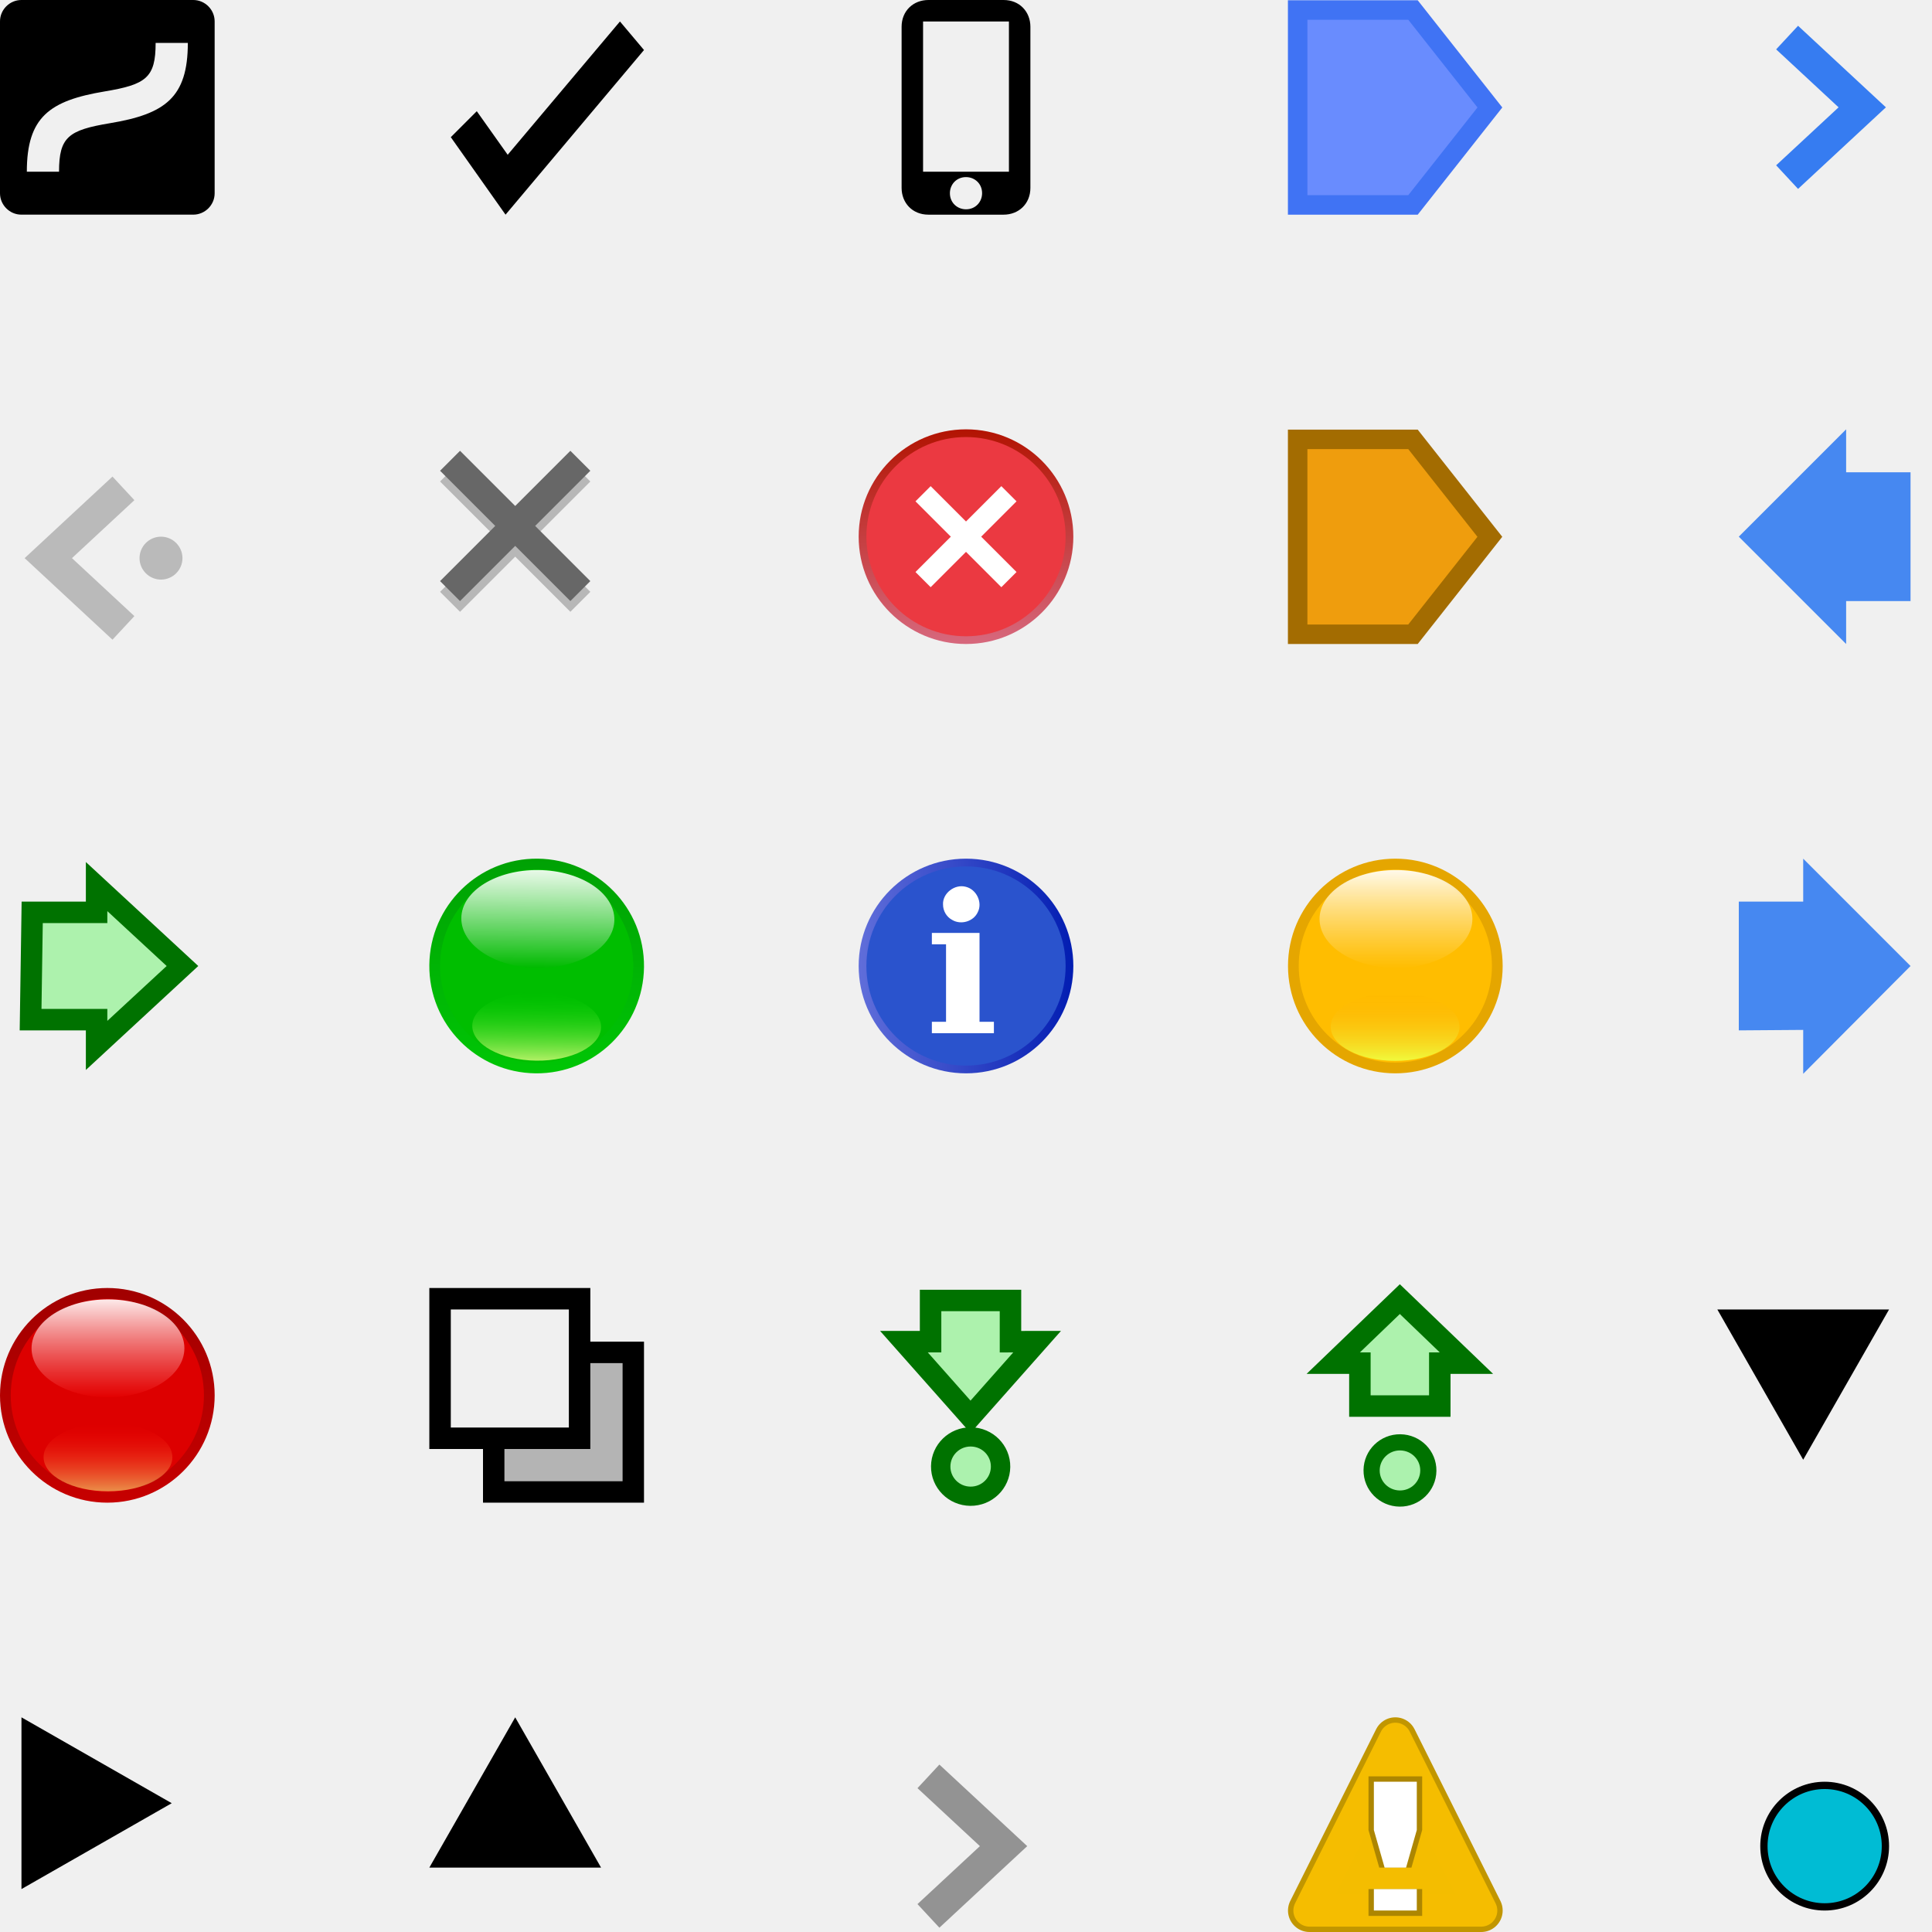
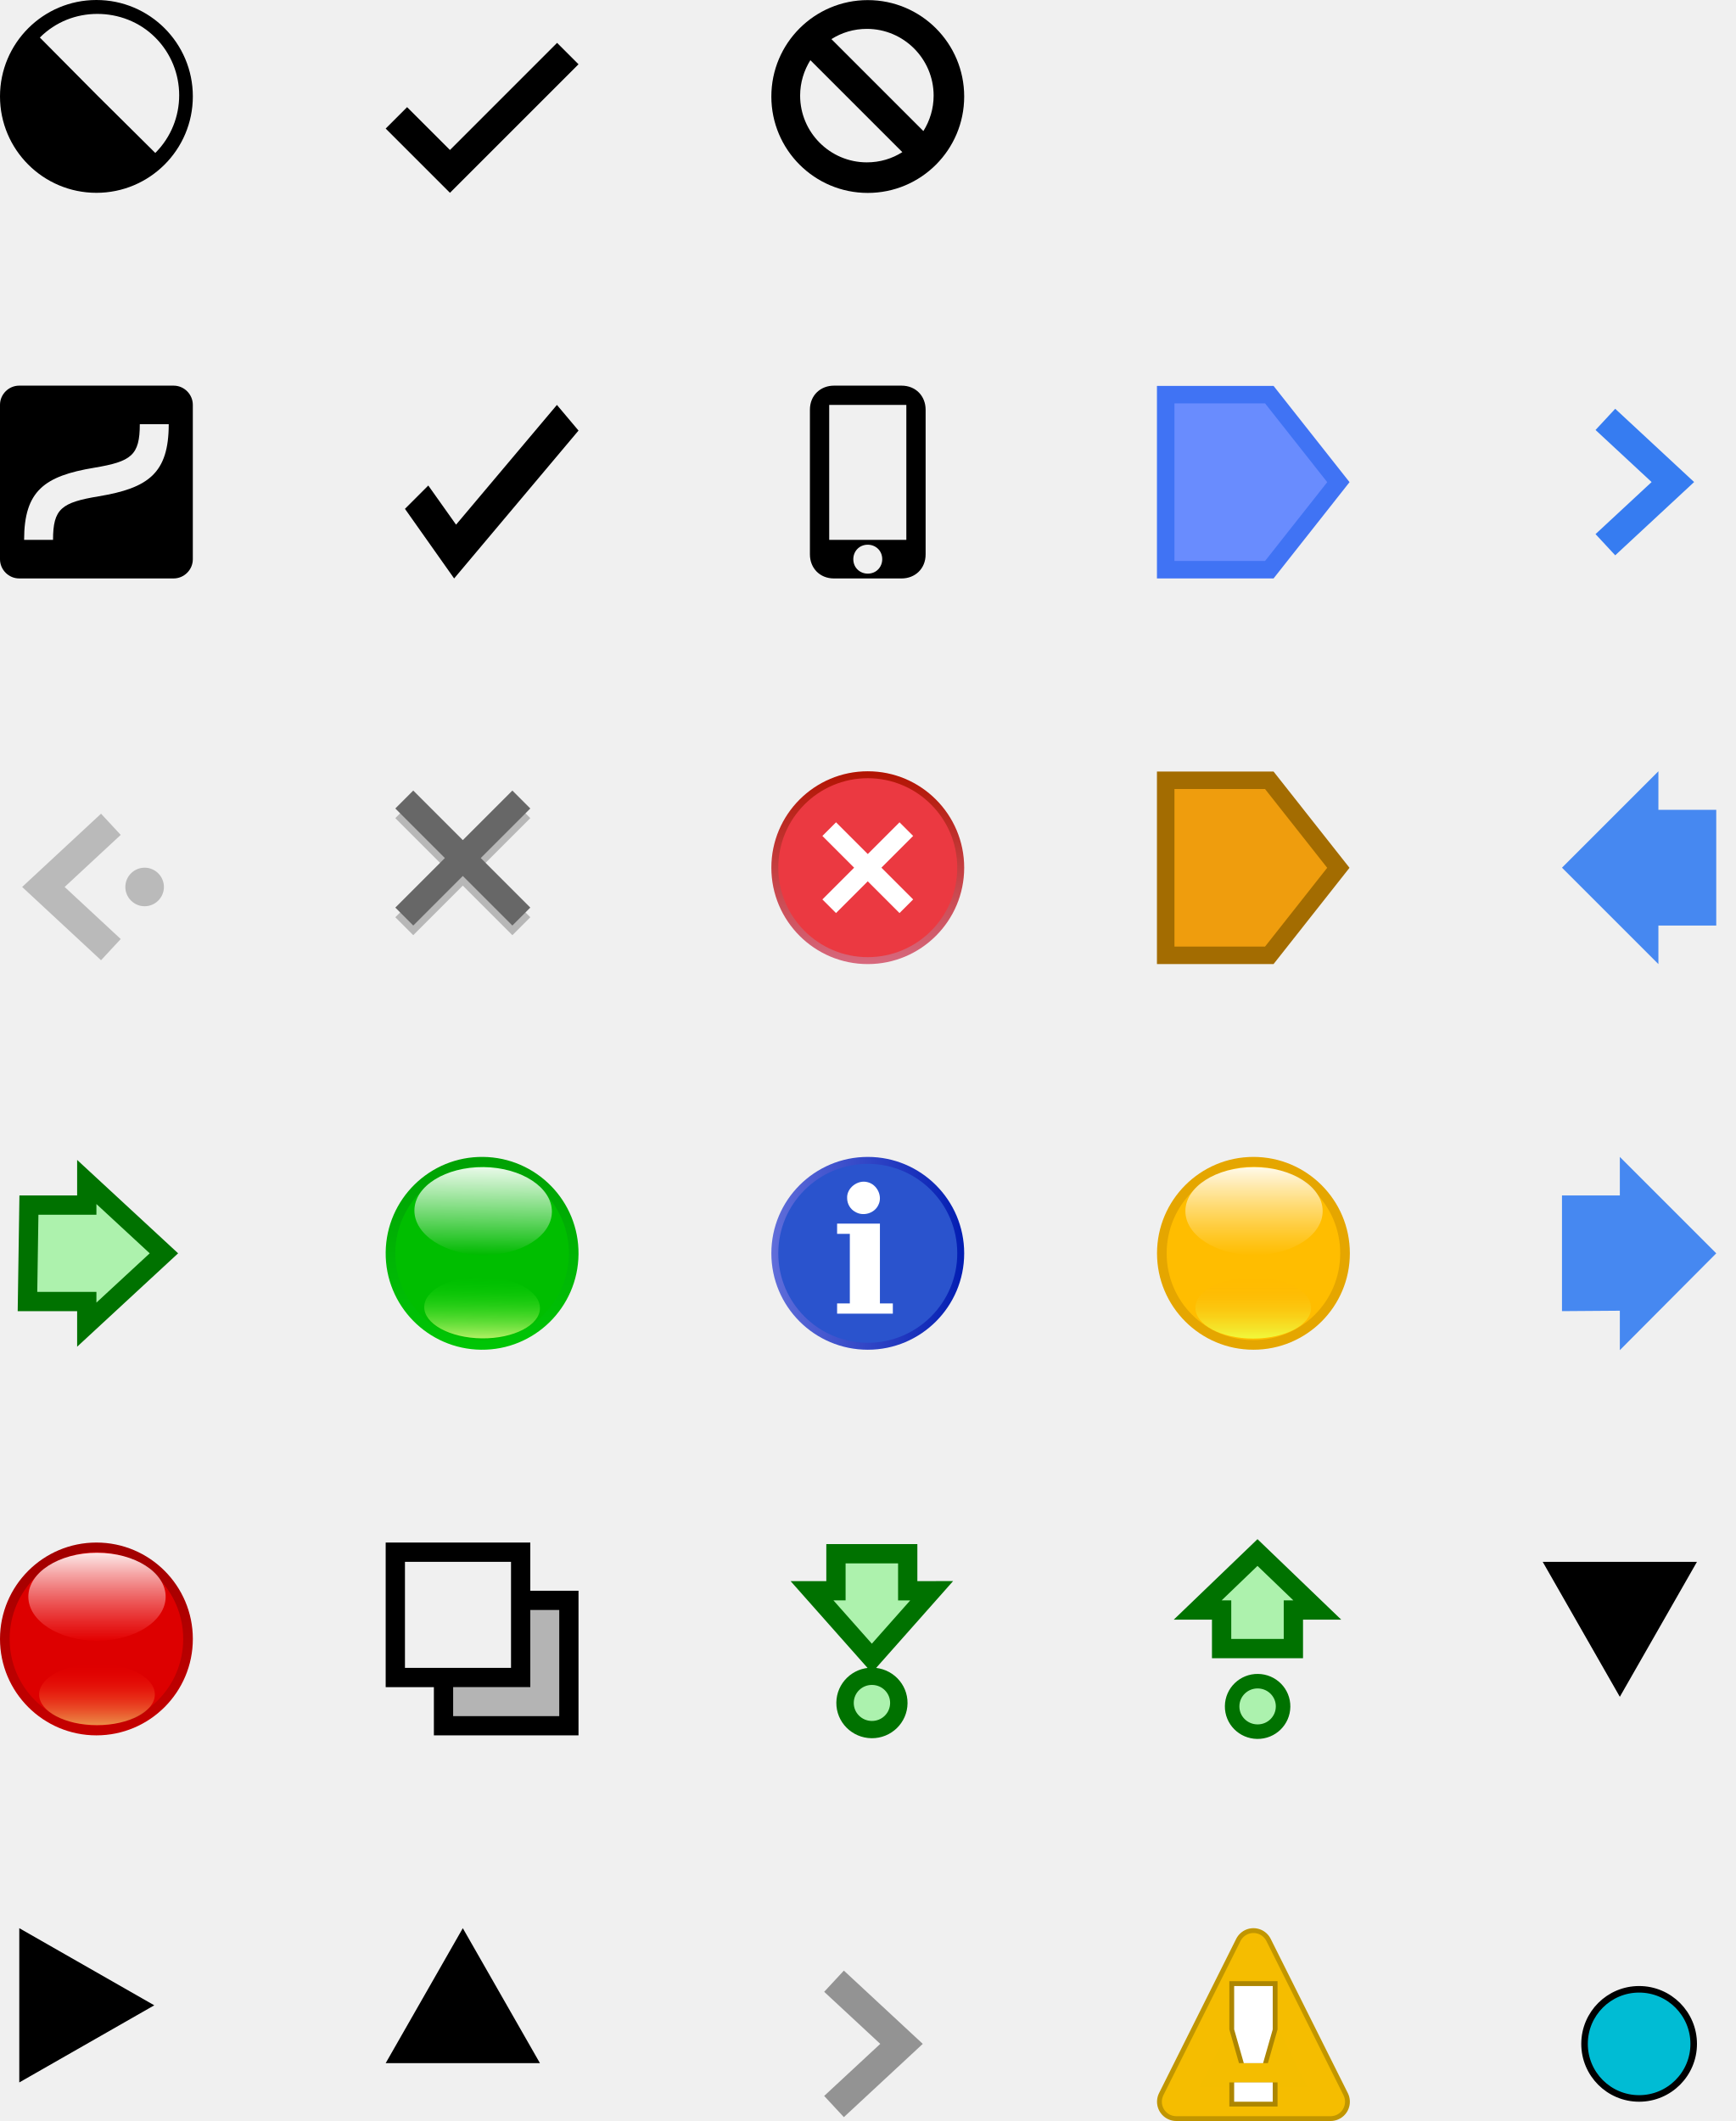
- <svg xmlns="http://www.w3.org/2000/svg" xmlns:xlink="http://www.w3.org/1999/xlink" width="90" height="90" id="svg4185" version="1.1">
+ <svg xmlns="http://www.w3.org/2000/svg" xmlns:xlink="http://www.w3.org/1999/xlink" width="90" height="110" id="svg4185" version="1.1">
  <defs id="defs4457" />
-   <g id="g4187">
+   <g id="g4187" transform="translate(0,20)">
    <path transform="translate(-80,-20)" d="m 80,20.995 c 0,-0.55 0.456,-0.995 0.995,-0.995 h 8.009 c 0.55,0 0.995,0.456 0.995,0.995 v 8.009 c 0,0.55 -0.456,0.995 -0.995,0.995 H 80.995 C 80.446,30 80,29.544 80,29.004 z m 5.123,4.744 c 2.567,-0.428 3.627,-1.193 3.627,-3.74 h -1.5 c 0,1.62 -0.441,1.938 -2.373,2.26 -2.567,0.428 -3.627,1.193 -3.627,3.74 h 1.5 c 0,-1.62 0.441,-1.938 2.373,-2.26 z" id="path4191" />
  </g>
-   <g transform="translate(20,0)" id="g4193">
+   <g transform="translate(20,20)" id="g4193">
    <path transform="translate(-128,-109)" d="m 131.65,116.21 -1.44,-2.03 -1.21,1.21 2.55,3.61 6.45,-7.67 -1.12,-1.33 z" id="path4197" />
  </g>
-   <g transform="translate(0,20)" id="g4199">
+   <g transform="translate(0,40)" id="g4199">
    <path transform="translate(-40,-19)" d="m 46.5,25 c 0,0.55 0.45,1 1,1 0.55,0 1,-0.45 1,-1 0,-0.55 -0.45,-1 -1,-1 -0.55,0 -1,0.45 -1,1" id="path4203" style="fill:#bababa" />
    <path transform="translate(-40,-19)" d="m 45.75,21.75 -3.5,3.25 3.5,3.25" id="path4205" style="fill:none;stroke:#bababa;stroke-width:1.5" />
  </g>
-   <g transform="translate(20,20)" id="g4207">
+   <g transform="translate(20,40)" id="g4207">
    <path transform="translate(-177,-98)" d="m 184.5,100.43 -0.93,-0.93 -2.57,2.57 -2.57,-2.57 -0.93,0.93 2.57,2.57 -2.57,2.57 0.93,0.93 2.57,-2.57 2.57,2.57 0.93,-0.93 -2.57,-2.57 2.57,-2.57 z" id="path4211" style="fill-opacity:0.24" />
    <path transform="translate(-177,-98)" d="M 184.5,99.93 183.57,99 181,101.57 178.43,99 l -0.93,0.93 2.57,2.57 -2.57,2.57 0.93,0.93 2.57,-2.57 2.57,2.57 0.93,-0.93 -2.57,-2.57 2.57,-2.57 z" id="path4213" style="fill:#676767" />
  </g>
-   <g transform="translate(40,0)" id="g4215">
+   <g transform="translate(40,20)" id="g4215">
    <path transform="translate(-100,0)" d="m 103.25,-4.7795e-7 c -0.7,0 -1.25,0.5 -1.25,1.25 v 7.5 c 0,0.7 0.5,1.25 1.25,1.25 h 3.5 c 0.7,0 1.25,-0.5 1.25,-1.25 v -7.5 C 108,0.55 107.5,-4.7795e-7 106.75,-4.7795e-7 z M 103,1 h 4 V 8 h -4 z m 2,7.25 c 0.4,0 0.75,0.3 0.75,0.75 0,0.4 -0.3,0.75 -0.75,0.75 -0.4,0 -0.75,-0.3 -0.75,-0.75 0,-0.4 0.3,-0.75 0.75,-0.75 z" id="path4219" />
  </g>
-   <g transform="translate(40,20)" id="g4221">
+   <g transform="translate(40,40)" id="g4221">
    <path transform="translate(-20,0)" d="m 25,-4.7795e-7 c -2.76,0 -5,2.24 -5,5 0,2.76 2.24,5 5,5 2.76,0 5,-2.24 5,-5 C 30,2.24 27.76,-4.7795e-7 25,-4.7795e-7" id="path4225" style="fill:url(#sprite6_a)" />
    <path transform="translate(-20,0)" d="m 20.36,5 c 0,2.56 2.08,4.64 4.64,4.64 2.56,0 4.64,-2.08 4.64,-4.64 0,-2.56 -2.08,-4.64 -4.64,-4.64 -2.56,0 -4.64,2.08 -4.64,4.64" id="path4227" style="fill:#eb3941" />
    <path transform="translate(-20,0)" d="m 23,3 4,4" id="path4229" style="stroke:#ffffff" />
    <path transform="translate(-20,0)" d="M 27,3 23,7" id="path4231" style="stroke:#ffffff" />
    <defs id="defs4233">
      <linearGradient id="sprite6_b">
        <stop stop-color="#d7687d" offset="0" id="stop4236" />
        <stop stop-color="#b21402" offset="1" id="stop4238" />
      </linearGradient>
      <linearGradient id="sprite6_a" x2="24" gradientTransform="matrix(0,-0.41667,-0.41667,0,25,10)" gradientUnits="userSpaceOnUse" xlink:href="#sprite6_b" />
    </defs>
  </g>
-   <path style="fill:#adf2ad;stroke:#007200;stroke-width:1;stroke-miterlimit:4;stroke-dasharray:none" id="path4245" d="M 4.5,41.3 8.5,45 4.5,48.7 l 0,-1.2 -3.075,0 0.075,-5 3,0 z" />
-   <g transform="translate(20,40)" id="g4247">
+   <path style="fill:#adf2ad;stroke:#007200;stroke-width:1;stroke-miterlimit:4;stroke-dasharray:none" id="path4245" d="M 4.5,61.3 8.5,65 4.5,68.7 l 0,-1.2 -3.075,0 0.075,-5 3,0 z" />
+   <g transform="translate(20,60)" id="g4247">
    <path transform="translate(-140,0)" d="m 144.95,10 c -2.76,-0.03 -4.98,-2.29 -4.95,-5.05 0.03,-2.76 2.29,-4.98 5.05,-4.95 2.76,0.03 4.98,2.29 4.95,5.05 -0.03,2.76 -2.29,4.98 -5.05,4.95 z" id="path4251" style="fill:url(#sprite8_a)" />
    <path transform="translate(-140,0)" d="m 149.5,5.05 c -0.03,2.49 -2.06,4.48 -4.55,4.45 -2.49,-0.03 -4.48,-2.06 -4.45,-4.55 0.03,-2.49 2.06,-4.48 4.55,-4.45 2.49,0.03 4.48,2.06 4.45,4.55 z" id="path4253" style="fill:#00be00" />
    <path transform="translate(-140,0)" d="m 145.08,0.53 c 1.97,0.02 3.55,1.06 3.54,2.32 -0.01,1.26 -1.62,2.26 -3.59,2.24 -1.97,-0.02 -3.55,-1.06 -3.54,-2.32 0.01,-1.26 1.62,-2.26 3.59,-2.24 z" id="path4255" style="fill:url(#sprite8_b)" />
    <path transform="translate(-140,0)" d="m 144.98,9.41 c 1.66,0.02 3.01,-0.68 3.02,-1.56 0.01,-0.88 -1.33,-1.61 -2.98,-1.63 -1.66,-0.02 -3.01,0.68 -3.02,1.56 -0.01,0.88 1.33,1.61 2.98,1.63 z" id="path4257" style="fill:url(#sprite8_c)" />
    <defs id="defs4259">
      <linearGradient id="sprite8_j">
        <stop stop-color="#00d600" stop-opacity="0" offset="0" id="stop4262" />
        <stop stop-color="#d8fc7b" stop-opacity=".81" offset="1" id="stop4264" />
      </linearGradient>
      <linearGradient id="sprite8_k">
        <stop stop-color="#00ba00" offset="0" id="stop4267" />
        <stop stop-color="#fff" stop-opacity=".91" offset="1" id="stop4269" />
      </linearGradient>
      <linearGradient id="sprite8_l">
        <stop stop-color="#00a104" offset="0" id="stop4272" />
        <stop stop-color="#00c605" offset="1" id="stop4274" />
      </linearGradient>
      <linearGradient id="sprite8_c" x1="227.88" x2="235.12" y1="103.16" y2="103.16" gradientTransform="matrix(-0.0048,0.4396,0.78038,0.00853,65.608,-94.834)" gradientUnits="userSpaceOnUse" xlink:href="#sprite8_j" />
      <linearGradient id="sprite8_b" x1="227.88" x2="235.12" y1="103.16" y2="103.16" gradientTransform="matrix(0.00687,-0.62923,0.9267,0.01012,47.871,147.44)" gradientUnits="userSpaceOnUse" xlink:href="#sprite8_k" />
      <linearGradient id="sprite8_a" x1="227.88" x2="235.12" y1="103.16" y2="103.16" gradientTransform="matrix(-0.01507,1.3791,-1.3006,-0.0142,282.66,-312.8)" gradientUnits="userSpaceOnUse" xlink:href="#sprite8_l" />
    </defs>
  </g>
-   <g transform="translate(40,40)" id="g4279">
+   <g transform="translate(40,60)" id="g4279">
    <path transform="translate(-80,0)" d="m 85,-4.7795e-7 c -2.76,0 -5,2.24 -5,5 0,2.76 2.24,5 5,5 2.76,0 5,-2.24 5,-5 C 90,2.24 87.76,-4.7795e-7 85,-4.7795e-7" id="path4283" style="fill:url(#sprite9_a)" />
    <path transform="translate(-80,0)" d="m 80.36,5 c 0,2.56 2.08,4.64 4.64,4.64 2.56,0 4.64,-2.08 4.64,-4.64 0,-2.56 -2.08,-4.64 -4.64,-4.64 -2.56,0 -4.64,2.08 -4.64,4.64" id="path4285" style="fill:#2a53cd" />
    <path transform="translate(-80,0)" d="m 83.93,2.14 c -0.03,-0.53 0.55,-0.97 1.06,-0.83 0.5,0.12 0.79,0.73 0.56,1.18 -0.2,0.44 -0.79,0.61 -1.2,0.36 C 84.09,2.71 83.93,2.43 83.93,2.14 z m 1.7,5.46 H 86.3 V 8.13 H 83.41 V 7.6 h 0.66 V 3.99 H 83.41 V 3.46 h 2.22 V 7.6 z" id="path4287" style="fill:#ffffff" />
    <defs id="defs4289">
      <linearGradient id="sprite9_d">
        <stop stop-color="#606eda" offset="0" id="stop4292" />
        <stop stop-color="#021db2" offset="1" id="stop4294" />
      </linearGradient>
      <linearGradient id="sprite9_a" x1="113" x2="127" y1="104" y2="104" gradientTransform="matrix(0.71429,0,0,0.71429,-0.714,-69.286)" gradientUnits="userSpaceOnUse" xlink:href="#sprite9_d" />
    </defs>
  </g>
-   <g transform="translate(60,0)" id="g4297">
+   <g transform="translate(60,20)" id="g4297">
    <path transform="translate(-160,-20)" d="m 160.45,20.467 v 9.079 h 5.373 l 3.582,-4.54 -3.582,-4.539 z" id="path4301" style="fill:#698cfe;stroke:#4073f4;stroke-width:0.908" />
  </g>
-   <g transform="translate(60,20)" id="g4303">
+   <g transform="translate(60,40)" id="g4303">
    <path transform="translate(-140,-20)" d="m 140.45,20.467 v 9.079 h 5.372 l 3.581,-4.54 -3.581,-4.539 z" id="path4307" style="fill:#ef9d0d;stroke:#a36c01;stroke-width:0.908" />
  </g>
-   <g transform="translate(60,40)" id="g4309">
+   <g transform="translate(60,60)" id="g4309">
    <path transform="translate(-160,0)" d="m 165,10 c -2.76,0 -5,-2.24 -5,-5 0,-2.76 2.24,-5 5,-5 2.76,0 5,2.24 5,5 0,2.76 -2.24,5 -5,5 z" id="path4313" style="fill:#e5a600" />
    <path transform="translate(-160,0)" d="m 169.5,5 c 0,2.49 -2.01,4.5 -4.5,4.5 -2.49,0 -4.5,-2.01 -4.5,-4.5 0,-2.49 2.01,-4.5 4.5,-4.5 2.49,0 4.5,2.01 4.5,4.5 z" id="path4315" style="fill:#ffbd00" />
    <path transform="translate(-160,0)" d="m 165.03,0.53 c 1.97,0 3.56,1.02 3.56,2.28 0,1.26 -1.59,2.28 -3.56,2.28 -1.97,0 -3.56,-1.02 -3.56,-2.28 0,-1.26 1.59,-2.28 3.56,-2.28 z" id="path4317" style="fill:url(#sprite12_a)" />
    <path transform="translate(-160,0)" d="m 164.99,9.42 c 1.66,0 3,-0.71 3,-1.59 0,-0.88 -1.34,-1.59 -3,-1.59 -1.66,0 -3,0.71 -3,1.59 0,0.88 1.34,1.59 3,1.59 z" id="path4319" style="fill:url(#sprite12_b)" />
    <defs id="defs4321">
      <linearGradient id="sprite12_l">
        <stop stop-color="#ffa801" stop-opacity="0" offset="0" id="stop4324" />
        <stop stop-color="#f0fb3d" offset="1" id="stop4326" />
      </linearGradient>
      <linearGradient id="sprite12_m">
        <stop stop-color="#ffbd00" stop-opacity=".65" offset="0" id="stop4329" />
        <stop stop-color="#fff" stop-opacity=".91" offset="1" id="stop4331" />
      </linearGradient>
      <linearGradient id="sprite12_b" x1="227.88" x2="235.12" y1="103.16" y2="103.16" gradientTransform="matrix(0,0.43966,0.78049,0,84.444,-93.924)" gradientUnits="userSpaceOnUse" xlink:href="#sprite12_l" />
      <linearGradient id="sprite12_a" x1="227.88" x2="235.12" y1="103.16" y2="103.16" gradientTransform="matrix(0,-0.62931,0.92683,0,69.47,148.53)" gradientUnits="userSpaceOnUse" xlink:href="#sprite12_m" />
    </defs>
  </g>
-   <g transform="translate(0,60)" id="g4335">
+   <g transform="translate(0,80)" id="g4335">
    <path transform="translate(-120,0)" d="m 125,10 c -2.76,0 -5,-2.24 -5,-5 0,-2.76 2.24,-5 5,-5 2.76,0 5,2.24 5,5 0,2.76 -2.24,5 -5,5 z" id="path4339" style="fill:url(#sprite13_a)" />
    <path transform="translate(-120,0)" d="m 129.5,5 c 0,2.49 -2.01,4.5 -4.5,4.5 -2.49,0 -4.5,-2.01 -4.5,-4.5 0,-2.49 2.01,-4.5 4.5,-4.5 2.49,0 4.5,2.01 4.5,4.5 z" id="path4341" style="fill:#dd0000" />
    <path transform="translate(-120,0)" d="m 125.03,0.53 c 1.97,0 3.56,1.02 3.56,2.28 0,1.26 -1.59,2.28 -3.56,2.28 -1.97,0 -3.56,-1.02 -3.56,-2.28 0,-1.26 1.59,-2.28 3.56,-2.28 z" id="path4343" style="fill:url(#sprite13_b)" />
    <path transform="translate(-120,0)" d="m 125.03,9.47 c 1.66,0 3,-0.71 3,-1.59 0,-0.88 -1.34,-1.59 -3,-1.59 -1.66,0 -3,0.71 -3,1.59 0,0.88 1.34,1.59 3,1.59 z" id="path4345" style="fill:url(#sprite13_c)" />
    <defs id="defs4347">
      <linearGradient id="sprite13_g">
        <stop stop-color="red" stop-opacity="0" offset="0" id="stop4350" />
        <stop stop-color="#f0cb68" stop-opacity=".71" offset="1" id="stop4352" />
      </linearGradient>
      <linearGradient id="sprite13_h">
        <stop stop-color="#e60000" stop-opacity=".65" offset="0" id="stop4355" />
        <stop stop-color="#fff" stop-opacity=".91" offset="1" id="stop4357" />
      </linearGradient>
      <linearGradient id="sprite13_i">
        <stop stop-color="#a10000" offset="0" id="stop4360" />
        <stop stop-color="#c60000" offset="1" id="stop4362" />
      </linearGradient>
      <linearGradient id="sprite13_c" x1="227.88" x2="235.12" y1="103.16" y2="103.16" gradientTransform="matrix(0,0.43966,0.78049,0,44.488,-93.88)" gradientUnits="userSpaceOnUse" xlink:href="#sprite13_g" />
      <linearGradient id="sprite13_b" x1="227.88" x2="235.12" y1="103.16" y2="103.16" gradientTransform="matrix(0,-0.62931,0.92683,0,29.47,148.53)" gradientUnits="userSpaceOnUse" xlink:href="#sprite13_h" />
      <linearGradient id="sprite13_a" x1="227.88" x2="235.12" y1="103.16" y2="103.16" gradientTransform="matrix(0,1.3793,-1.3008,0,259.08,-314.35)" gradientUnits="userSpaceOnUse" xlink:href="#sprite13_i" />
    </defs>
  </g>
-   <g transform="translate(20,60)" id="g4367">
+   <g transform="translate(20,80)" id="g4367">
    <path transform="translate(-60,-20)" d="M 60,20 H 70 V 30 H 60 z" id="path4371" style="fill:none" />
    <path transform="translate(-60,-20)" d="M 67.5,22.5 V 20 H 60 v 7.5 h 2.5 V 30 H 70 V 22.5 z M 61,21 h 5.5 v 5.5 H 61 z m 2.5,6.5 h 4 v -4 H 69 V 29 h -5.5 z" id="path4373" />
    <path d="m 3.5,7.5 h 4 v -4 H 9 V 9 H 3.5 z" id="path4375" style="fill-opacity:0.25" />
  </g>
-   <g id="g4383" style="fill:#acf2ae;stroke:#007200;stroke-width:2.577" transform="translate(40,60)">
+   <g id="g4383" style="fill:#acf2ae;stroke:#007200;stroke-width:2.577" transform="translate(40,80)">
    <path transform="matrix(0.29356,0,0,0.2909,-37.35,6.864)" d="m 144.95,10 c -2.76,-0.03 -4.98,-2.29 -4.95,-5.05 0.03,-2.76 2.29,-4.98 5.05,-4.95 2.76,0.03 4.98,2.29 4.95,5.05 -0.03,2.76 -2.29,4.98 -5.05,4.95 z" id="path4385" />
    <path transform="matrix(0.29356,0,0,0.2909,-37.35,6.864)" d="m 149.5,5.05 c -0.03,2.49 -2.06,4.48 -4.55,4.45 -2.49,-0.03 -4.48,-2.06 -4.45,-4.55 0.03,-2.49 2.06,-4.48 4.55,-4.45 2.49,0.03 4.48,2.06 4.45,4.55 z" id="path4387" />
  </g>
-   <path d="M 48.313,62.5 45.211,66 42.109,62.5 l 1.241,0 0,-1.919 3.722,0 0,1.92 z" id="path4389" style="fill:#adf2ad;stroke:#007200;stroke-width:1;stroke-miterlimit:4;stroke-dasharray:none" />
-   <path d="m 66.537,68.514 c -0.009,0.724 -0.605,1.303 -1.336,1.294 -0.731,-0.009 -1.315,-0.599 -1.306,-1.324 0.009,-0.724 0.605,-1.303 1.336,-1.294 0.731,0.009 1.315,0.599 1.306,1.323 z" id="path4397" style="fill:#acf2ae;stroke:#007200;stroke-width:0.753" />
-   <path d="m 62.108,63.5 3.102,-2.982 3.102,2.982 -1.241,0 0,2 -3.722,0 0,-2 z" id="path4399" style="fill:#adf2ad;stroke:#007200;stroke-width:1;stroke-miterlimit:4;stroke-dasharray:none" />
-   <g transform="translate(80,0)" id="g4401">
+   <path d="M 48.313,82.5 45.211,86 42.109,82.5 l 1.241,0 0,-1.919 3.722,0 0,1.92 z" id="path4389" style="fill:#adf2ad;stroke:#007200;stroke-width:1;stroke-miterlimit:4;stroke-dasharray:none" />
+   <path d="m 66.537,88.514 c -0.009,0.724 -0.605,1.303 -1.336,1.294 -0.731,-0.009 -1.315,-0.599 -1.306,-1.324 0.009,-0.724 0.605,-1.303 1.336,-1.294 0.731,0.009 1.315,0.599 1.306,1.323 z" id="path4397" style="fill:#acf2ae;stroke:#007200;stroke-width:0.753" />
+   <path d="m 62.108,83.5 3.102,-2.982 3.102,2.982 -1.241,0 0,2 -3.722,0 0,-2 z" id="path4399" style="fill:#adf2ad;stroke:#007200;stroke-width:1;stroke-miterlimit:4;stroke-dasharray:none" />
+   <g transform="translate(80,20)" id="g4401">
    <path transform="translate(-20,-20)" d="m 23.25,21.75 3.5,3.25 -3.5,3.25" id="path4405" style="fill:none;stroke:#367cf1;stroke-width:1.5" />
  </g>
-   <g transform="translate(80,20)" id="g4407">
+   <g transform="translate(80,40)" id="g4407">
    <path transform="translate(-180,-20)" d="m 186,20 -5,5 5,5 v -2 h 3 v -6 h -3 z" id="path4411" style="fill:#4688f1" />
  </g>
-   <g transform="translate(80,40)" id="g4413">
+   <g transform="translate(80,60)" id="g4413">
    <path transform="matrix(-1,0,0,1,190,-19.955)" d="m 186,19.955 -5,5 5,5.022 0,-2.045 3,0.022 0,-6 -3,0 z" id="path4417" style="fill:#4688f1" />
  </g>
-   <g transform="translate(80,60)" id="g4419">
+   <g transform="translate(80,80)" id="g4419">
    <path transform="translate(-20,-98)" d="m 24,106 4,-7 h -8" id="path4423" />
  </g>
-   <g transform="translate(0,80)" id="g4425">
+   <g transform="translate(0,100)" id="g4425">
    <path transform="translate(-4,-98)" d="M 12,102 5,98 v 8" id="path4429" />
  </g>
-   <g transform="translate(20,80)" id="g4431">
+   <g transform="translate(20,100)" id="g4431">
    <path transform="translate(-4,-111)" d="m 8,111 4,7 H 4" id="path4435" />
  </g>
-   <g transform="translate(40,80)" id="g4437">
+   <g transform="translate(40,100)" id="g4437">
    <path transform="translate(0,-19)" d="m 3.25,21.75 3.5,3.25 -3.5,3.25" id="path4441" style="fill:none;stroke:#939393;stroke-width:1.5" />
  </g>
-   <g transform="translate(60,80)" id="g4443">
+   <g transform="translate(60,100)" id="g4443">
    <path transform="translate(-60,0)" d="m 61,9 4,-8 4,8 z" id="path4447" style="stroke:#c19600;stroke-width:2;stroke-linejoin:round" />
    <path transform="translate(-60,0)" d="m 61,9 4,-8 4,8 z" id="path4449" style="fill:#f4bd00;stroke:#f5bd00;stroke-width:1.5;stroke-linejoin:round" />
    <path transform="translate(-60,0)" d="m 63.75,2.75 h 2.5 v 2.5 L 65.75,7 h -1.5 l -0.5,-1.75 v -2.5 m 0,5.25 h 2.5 v 1.25 h -2.5" id="path4451" style="fill:#ad8601" />
    <path transform="translate(-60,0)" d="m 64,3 h 2 V 5.25 L 65.5,7 h -1 L 64,5.25 V 3 m 0,5 h 2 v 1 h -2" id="path4453" style="fill:#ffffff" />
  </g>
-   <text xml:space="preserve" style="font-size:8px;font-style:normal;font-weight:normal;line-height:125%;letter-spacing:0px;word-spacing:0px;fill:#cccccc;fill-opacity:1;stroke:none;font-family:Sans" x="3.051" y="98.387" id="text5191">
-     <tspan id="tspan5193" x="3.051" y="98.387">a</tspan>
+   <text xml:space="preserve" style="font-size:8px;font-style:normal;font-weight:normal;line-height:125%;letter-spacing:0px;word-spacing:0px;fill:#cccccc;fill-opacity:1;stroke:none;font-family:Sans" x="3.051" y="118.387" id="text5191">
+     <tspan id="tspan5193" x="3.051" y="118.387">a</tspan>
  </text>
-   <text xml:space="preserve" style="font-size:8px;font-style:normal;font-weight:normal;line-height:125%;letter-spacing:0px;word-spacing:0px;fill:#cccccc;fill-opacity:1;stroke:none;font-family:Sans" x="23.051" y="98.387" id="text5191-1">
-     <tspan id="tspan5193-7" x="23.051" y="98.387">b</tspan>
+   <text xml:space="preserve" style="font-size:8px;font-style:normal;font-weight:normal;line-height:125%;letter-spacing:0px;word-spacing:0px;fill:#cccccc;fill-opacity:1;stroke:none;font-family:Sans" x="23.051" y="118.387" id="text5191-1">
+     <tspan id="tspan5193-7" x="23.051" y="118.387">b</tspan>
  </text>
-   <text xml:space="preserve" style="font-size:8px;font-style:normal;font-weight:normal;line-height:125%;letter-spacing:0px;word-spacing:0px;fill:#cccccc;fill-opacity:1;stroke:none;font-family:Sans" x="43.051" y="98.387" id="text5191-7">
-     <tspan id="tspan5193-1" x="43.051" y="98.387">c</tspan>
+   <text xml:space="preserve" style="font-size:8px;font-style:normal;font-weight:normal;line-height:125%;letter-spacing:0px;word-spacing:0px;fill:#cccccc;fill-opacity:1;stroke:none;font-family:Sans" x="43.051" y="118.387" id="text5191-7">
+     <tspan id="tspan5193-1" x="43.051" y="118.387">c</tspan>
  </text>
-   <text xml:space="preserve" style="font-size:8px;font-style:normal;font-weight:normal;line-height:125%;letter-spacing:0px;word-spacing:0px;fill:#cccccc;fill-opacity:1;stroke:none;font-family:Sans" x="63.051" y="98.387" id="text5191-15">
-     <tspan id="tspan5193-9" x="63.051" y="98.387">d</tspan>
+   <text xml:space="preserve" style="font-size:8px;font-style:normal;font-weight:normal;line-height:125%;letter-spacing:0px;word-spacing:0px;fill:#cccccc;fill-opacity:1;stroke:none;font-family:Sans" x="63.051" y="118.387" id="text5191-15">
+     <tspan id="tspan5193-9" x="63.051" y="118.387">d</tspan>
  </text>
-   <text xml:space="preserve" style="font-size:8px;font-style:normal;font-weight:normal;line-height:125%;letter-spacing:0px;word-spacing:0px;fill:#cccccc;fill-opacity:1;stroke:none;font-family:Sans" x="83.051" y="98.387" id="text5191-77">
-     <tspan id="tspan5193-6" x="83.051" y="98.387">e</tspan>
+   <text xml:space="preserve" style="font-size:8px;font-style:normal;font-weight:normal;line-height:125%;letter-spacing:0px;word-spacing:0px;fill:#cccccc;fill-opacity:1;stroke:none;font-family:Sans" x="83.051" y="118.387" id="text5191-77">
+     <tspan id="tspan5193-6" x="83.051" y="118.387">e</tspan>
  </text>
-   <text xml:space="preserve" style="font-size:8px;font-style:normal;font-weight:normal;line-height:125%;letter-spacing:0px;word-spacing:0px;fill:#cccccc;fill-opacity:1;stroke:none;font-family:Sans" x="-7.026" y="87.818" id="text5191-73">
-     <tspan id="tspan5193-65" x="-7.026" y="87.818">1</tspan>
+   <text xml:space="preserve" style="font-size:8px;font-style:normal;font-weight:normal;line-height:125%;letter-spacing:0px;word-spacing:0px;fill:#cccccc;fill-opacity:1;stroke:none;font-family:Sans" x="-7.026" y="107.818" id="text5191-73">
+     <tspan id="tspan5193-65" x="-7.026" y="107.818">1</tspan>
  </text>
-   <text xml:space="preserve" style="font-size:8px;font-style:normal;font-weight:normal;line-height:125%;letter-spacing:0px;word-spacing:0px;fill:#cccccc;fill-opacity:1;stroke:none;font-family:Sans" x="-6.819" y="67.88" id="text5191-6">
-     <tspan id="tspan5193-3" x="-6.819" y="67.88">2</tspan>
+   <text xml:space="preserve" style="font-size:8px;font-style:normal;font-weight:normal;line-height:125%;letter-spacing:0px;word-spacing:0px;fill:#cccccc;fill-opacity:1;stroke:none;font-family:Sans" x="-6.819" y="87.88" id="text5191-6">
+     <tspan id="tspan5193-3" x="-6.819" y="87.88">2</tspan>
  </text>
-   <text xml:space="preserve" style="font-size:8px;font-style:normal;font-weight:normal;line-height:125%;letter-spacing:0px;word-spacing:0px;fill:#cccccc;fill-opacity:1;stroke:none;font-family:Sans" x="-6.756" y="47.992" id="text5191-9">
-     <tspan id="tspan5193-4" x="-6.756" y="47.992">3</tspan>
+   <text xml:space="preserve" style="font-size:8px;font-style:normal;font-weight:normal;line-height:125%;letter-spacing:0px;word-spacing:0px;fill:#cccccc;fill-opacity:1;stroke:none;font-family:Sans" x="-6.756" y="67.992" id="text5191-9">
+     <tspan id="tspan5193-4" x="-6.756" y="67.992">3</tspan>
  </text>
-   <text xml:space="preserve" style="font-size:8px;font-style:normal;font-weight:normal;line-height:125%;letter-spacing:0px;word-spacing:0px;fill:#cccccc;fill-opacity:1;stroke:none;font-family:Sans" x="-6.917" y="27.994" id="text5191-8">
-     <tspan id="tspan5193-12" x="-6.917" y="27.994">4</tspan>
+   <text xml:space="preserve" style="font-size:8px;font-style:normal;font-weight:normal;line-height:125%;letter-spacing:0px;word-spacing:0px;fill:#cccccc;fill-opacity:1;stroke:none;font-family:Sans" x="-6.917" y="47.994" id="text5191-8">
+     <tspan id="tspan5193-12" x="-6.917" y="47.994">4</tspan>
  </text>
-   <text xml:space="preserve" style="font-size:8px;font-style:normal;font-weight:normal;line-height:125%;letter-spacing:0px;word-spacing:0px;fill:#cccccc;fill-opacity:1;stroke:none;font-family:Sans" x="-7.108" y="8.056" id="text5191-93">
-     <tspan id="tspan5193-90" x="-7.108" y="8.056">5</tspan>
+   <text xml:space="preserve" style="font-size:8px;font-style:normal;font-weight:normal;line-height:125%;letter-spacing:0px;word-spacing:0px;fill:#cccccc;fill-opacity:1;stroke:none;font-family:Sans" x="-7.108" y="28.056" id="text5191-93">
+     <tspan id="tspan5193-90" x="-7.108" y="28.056">5</tspan>
  </text>
-   <g transform="matrix(1.132076,0,0,1.132075,81.60377,82.60377)" style="fill:#00bcd4;stroke:#000000;stroke-width:0.3" id="g3669">
+   <g transform="matrix(1.132076,0,0,1.132075,81.60377,102.6038)" style="fill:#00bcd4;stroke:#000000;stroke-width:0.3" id="g3669">
    <circle d="M 5.5,3 C 5.5,4.381 4.381,5.5 3,5.5 1.619,5.5 0.5,4.381 0.5,3 0.5,1.619 1.619,0.5 3,0.5 4.381,0.5 5.5,1.619 5.5,3 z" cx="3" cy="3" r="2.5" id="circle3671" />
  </g>
+   <path style="fill:#000000;fill-opacity:1;stroke-width:0;stroke-miterlimit:4" d="m 5,-3e-7 c -2.761,0 -5,2.239 -5,5 C 0,7.761 2.239,10 5,10 7.761,10 10,7.761 10,5 c 0,-2.761 -2.239,-5 -5,-5 z m 0.048,0.721 c 1.083,1e-6 2.179,0.4 3.005,1.226 1.652,1.652 1.652,4.333 0,5.986 L 5.048,4.952 2.067,1.947 C 2.893,1.121 3.965,0.721 5.048,0.721 z" id="path3255" />
+   <text xml:space="preserve" style="font-size:8px;font-style:normal;font-weight:normal;line-height:125%;letter-spacing:0px;word-spacing:0px;fill:#cccccc;fill-opacity:1;stroke:none;font-family:Sans" x="-6.68" y="8" id="text5191-93-3">
+     <tspan id="tspan5193-90-6" x="-6.68" y="8">6</tspan>
+   </text>
+   <g transform="translate(13.293,-7.438395)" id="g74">
+     <path style="fill:none" id="path80" d="M 4.308,4.525 H 20.54 V 20.757 H 4.308 z" />
+     <path style="fill-rule:evenodd" id="path82" d="M 7.818,12.995 6.707,14.106 10.041,17.438 16.707,10.772 15.596,9.661 10.041,15.217 z" />
+     <g transform="matrix(0.7692308,0,0,0.7692308,19.01469,2.828306)" id="g92">
+       <path transform="translate(-64,0)" d="m 80.44,16.94 c -2.48,0 -4.5,-2.02 -4.5,-4.5 0,-0.88 0.26,-1.7 0.69,-2.39 l 6.2,6.2 c -0.69,0.44 -1.51,0.69 -2.39,0.69 m 4.5,-4.5 c 0,0.88 -0.26,1.7 -0.69,2.39 l -6.2,-6.2 c 0.69,-0.44 1.51,-0.69 2.39,-0.69 2.48,0 4.5,2.02 4.5,4.5 M 80.5,6 C 76.91,6 74,8.91 74,12.5 74,16.09 76.91,19 80.5,19 84.09,19 87,16.09 87,12.5 87,8.91 84.09,6 80.5,6" id="path96" />
+     </g>
+   </g>
</svg>
